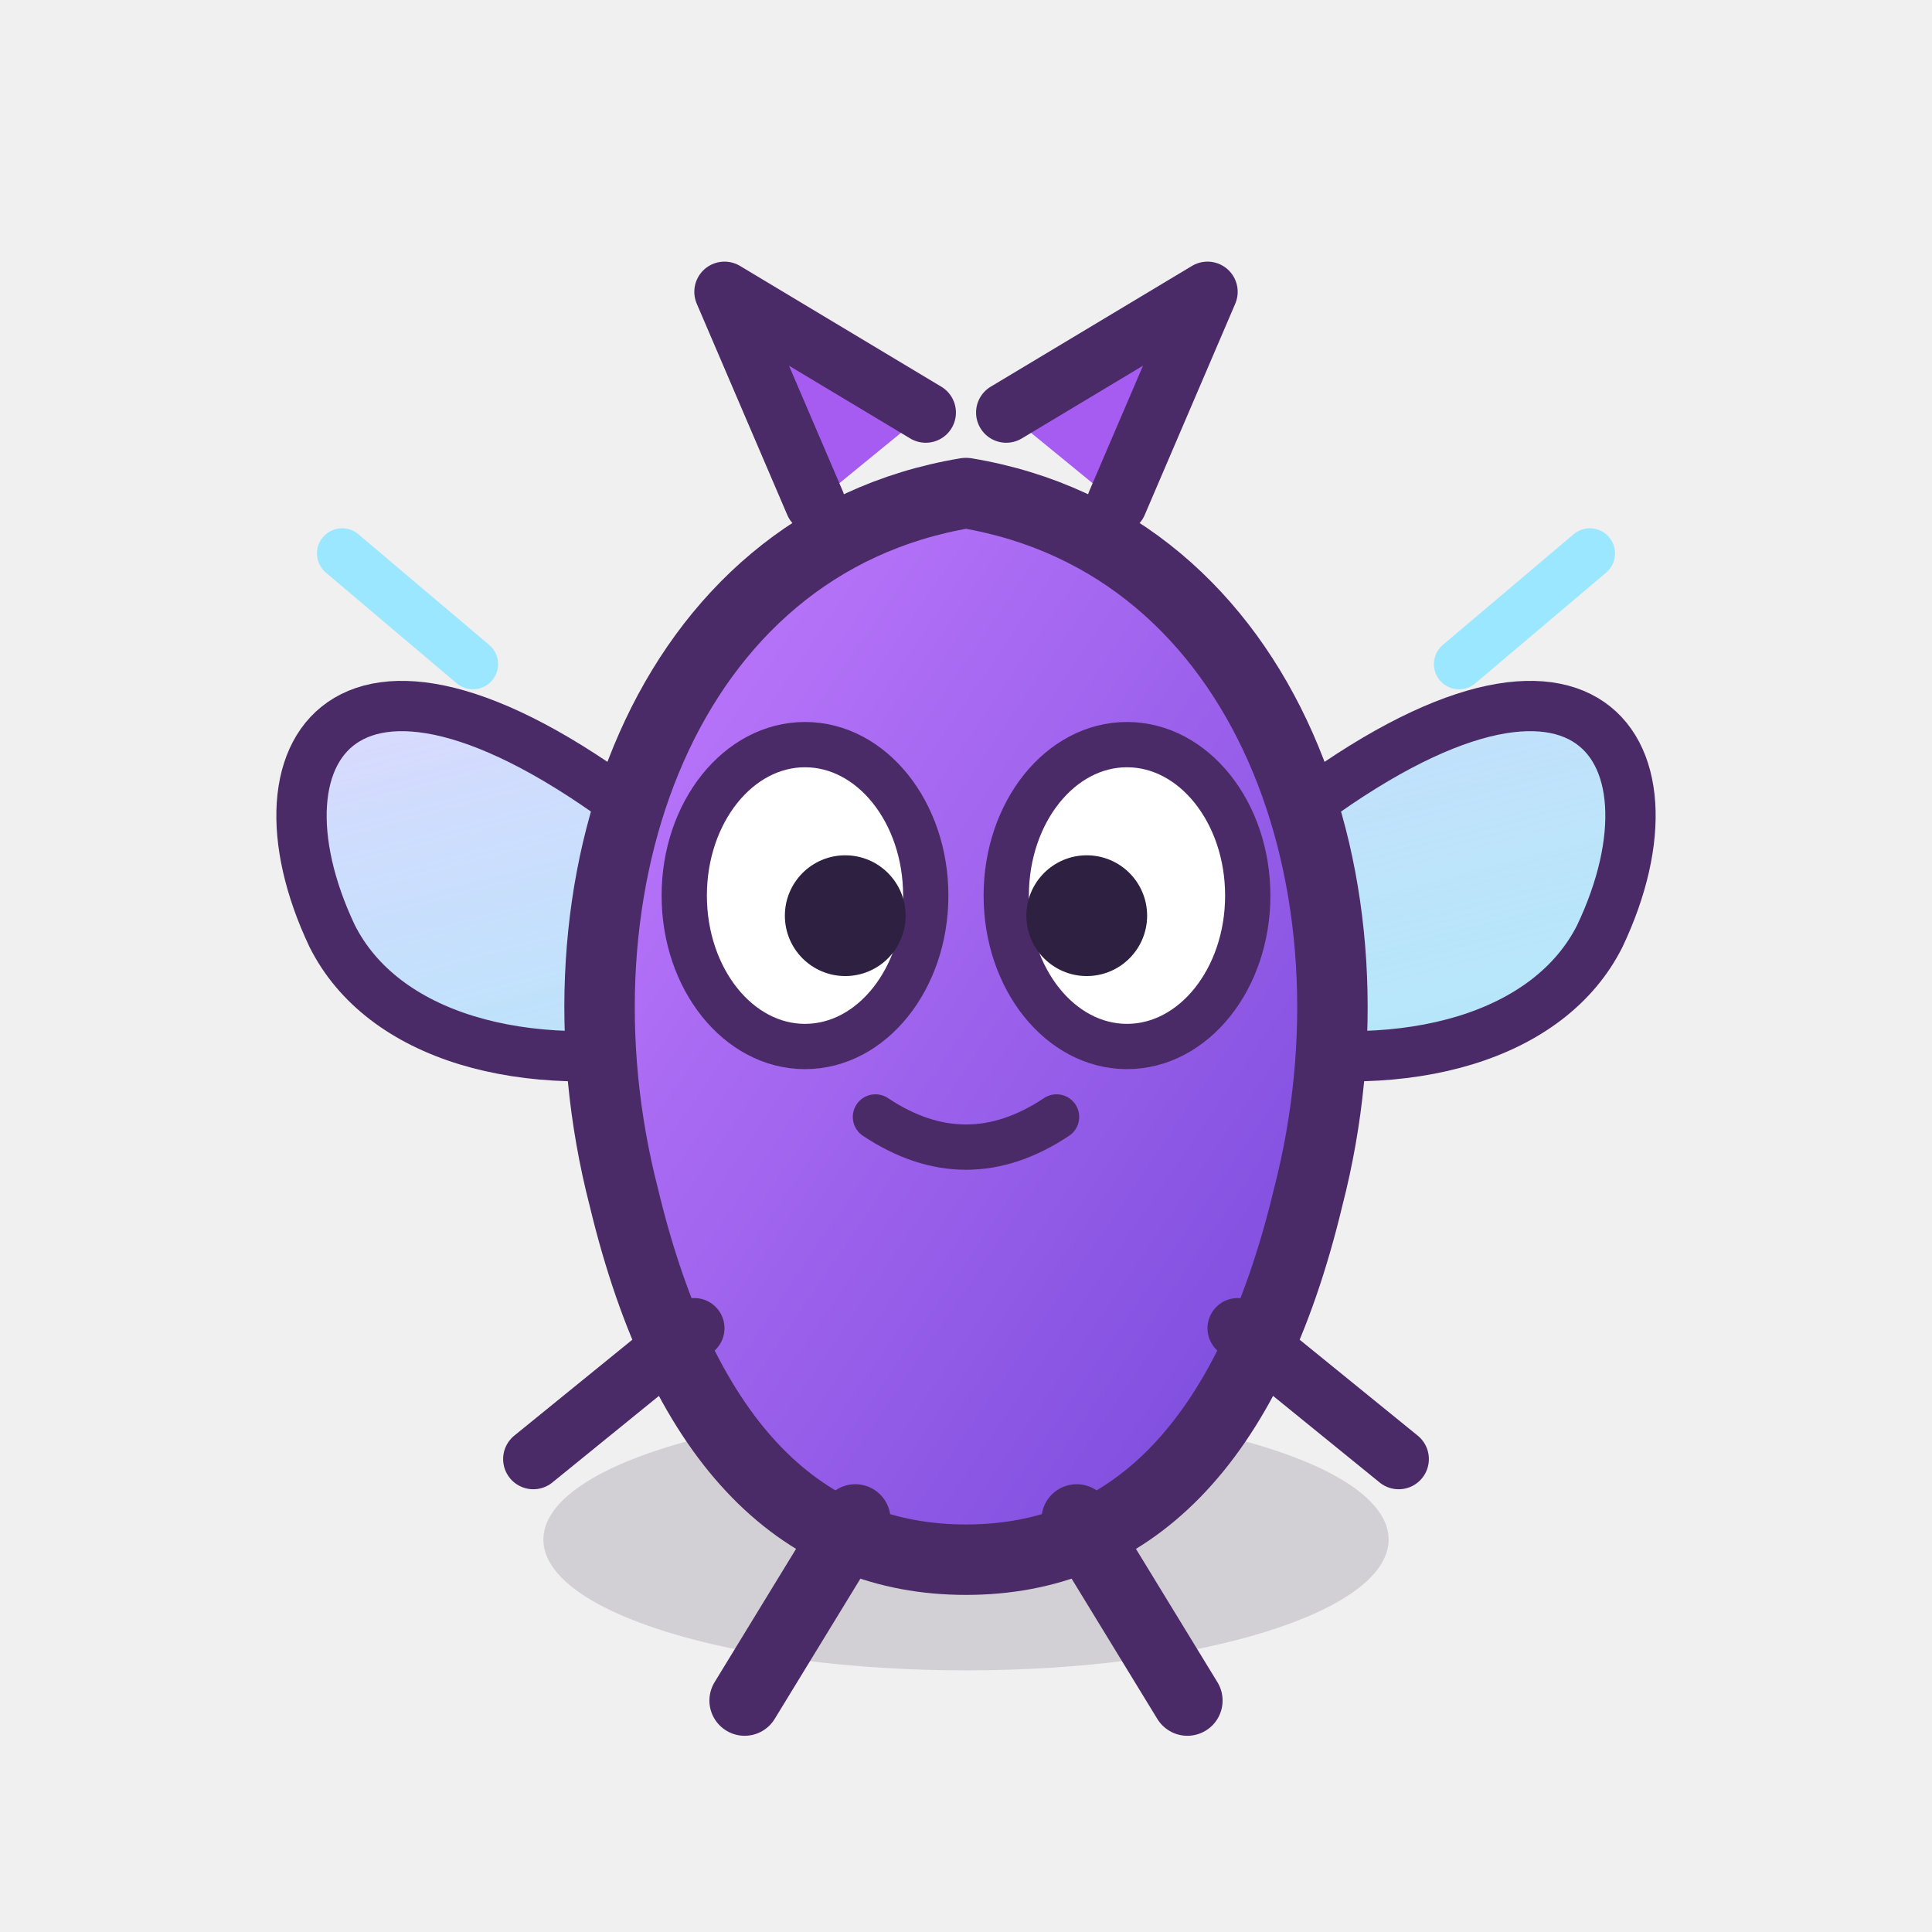
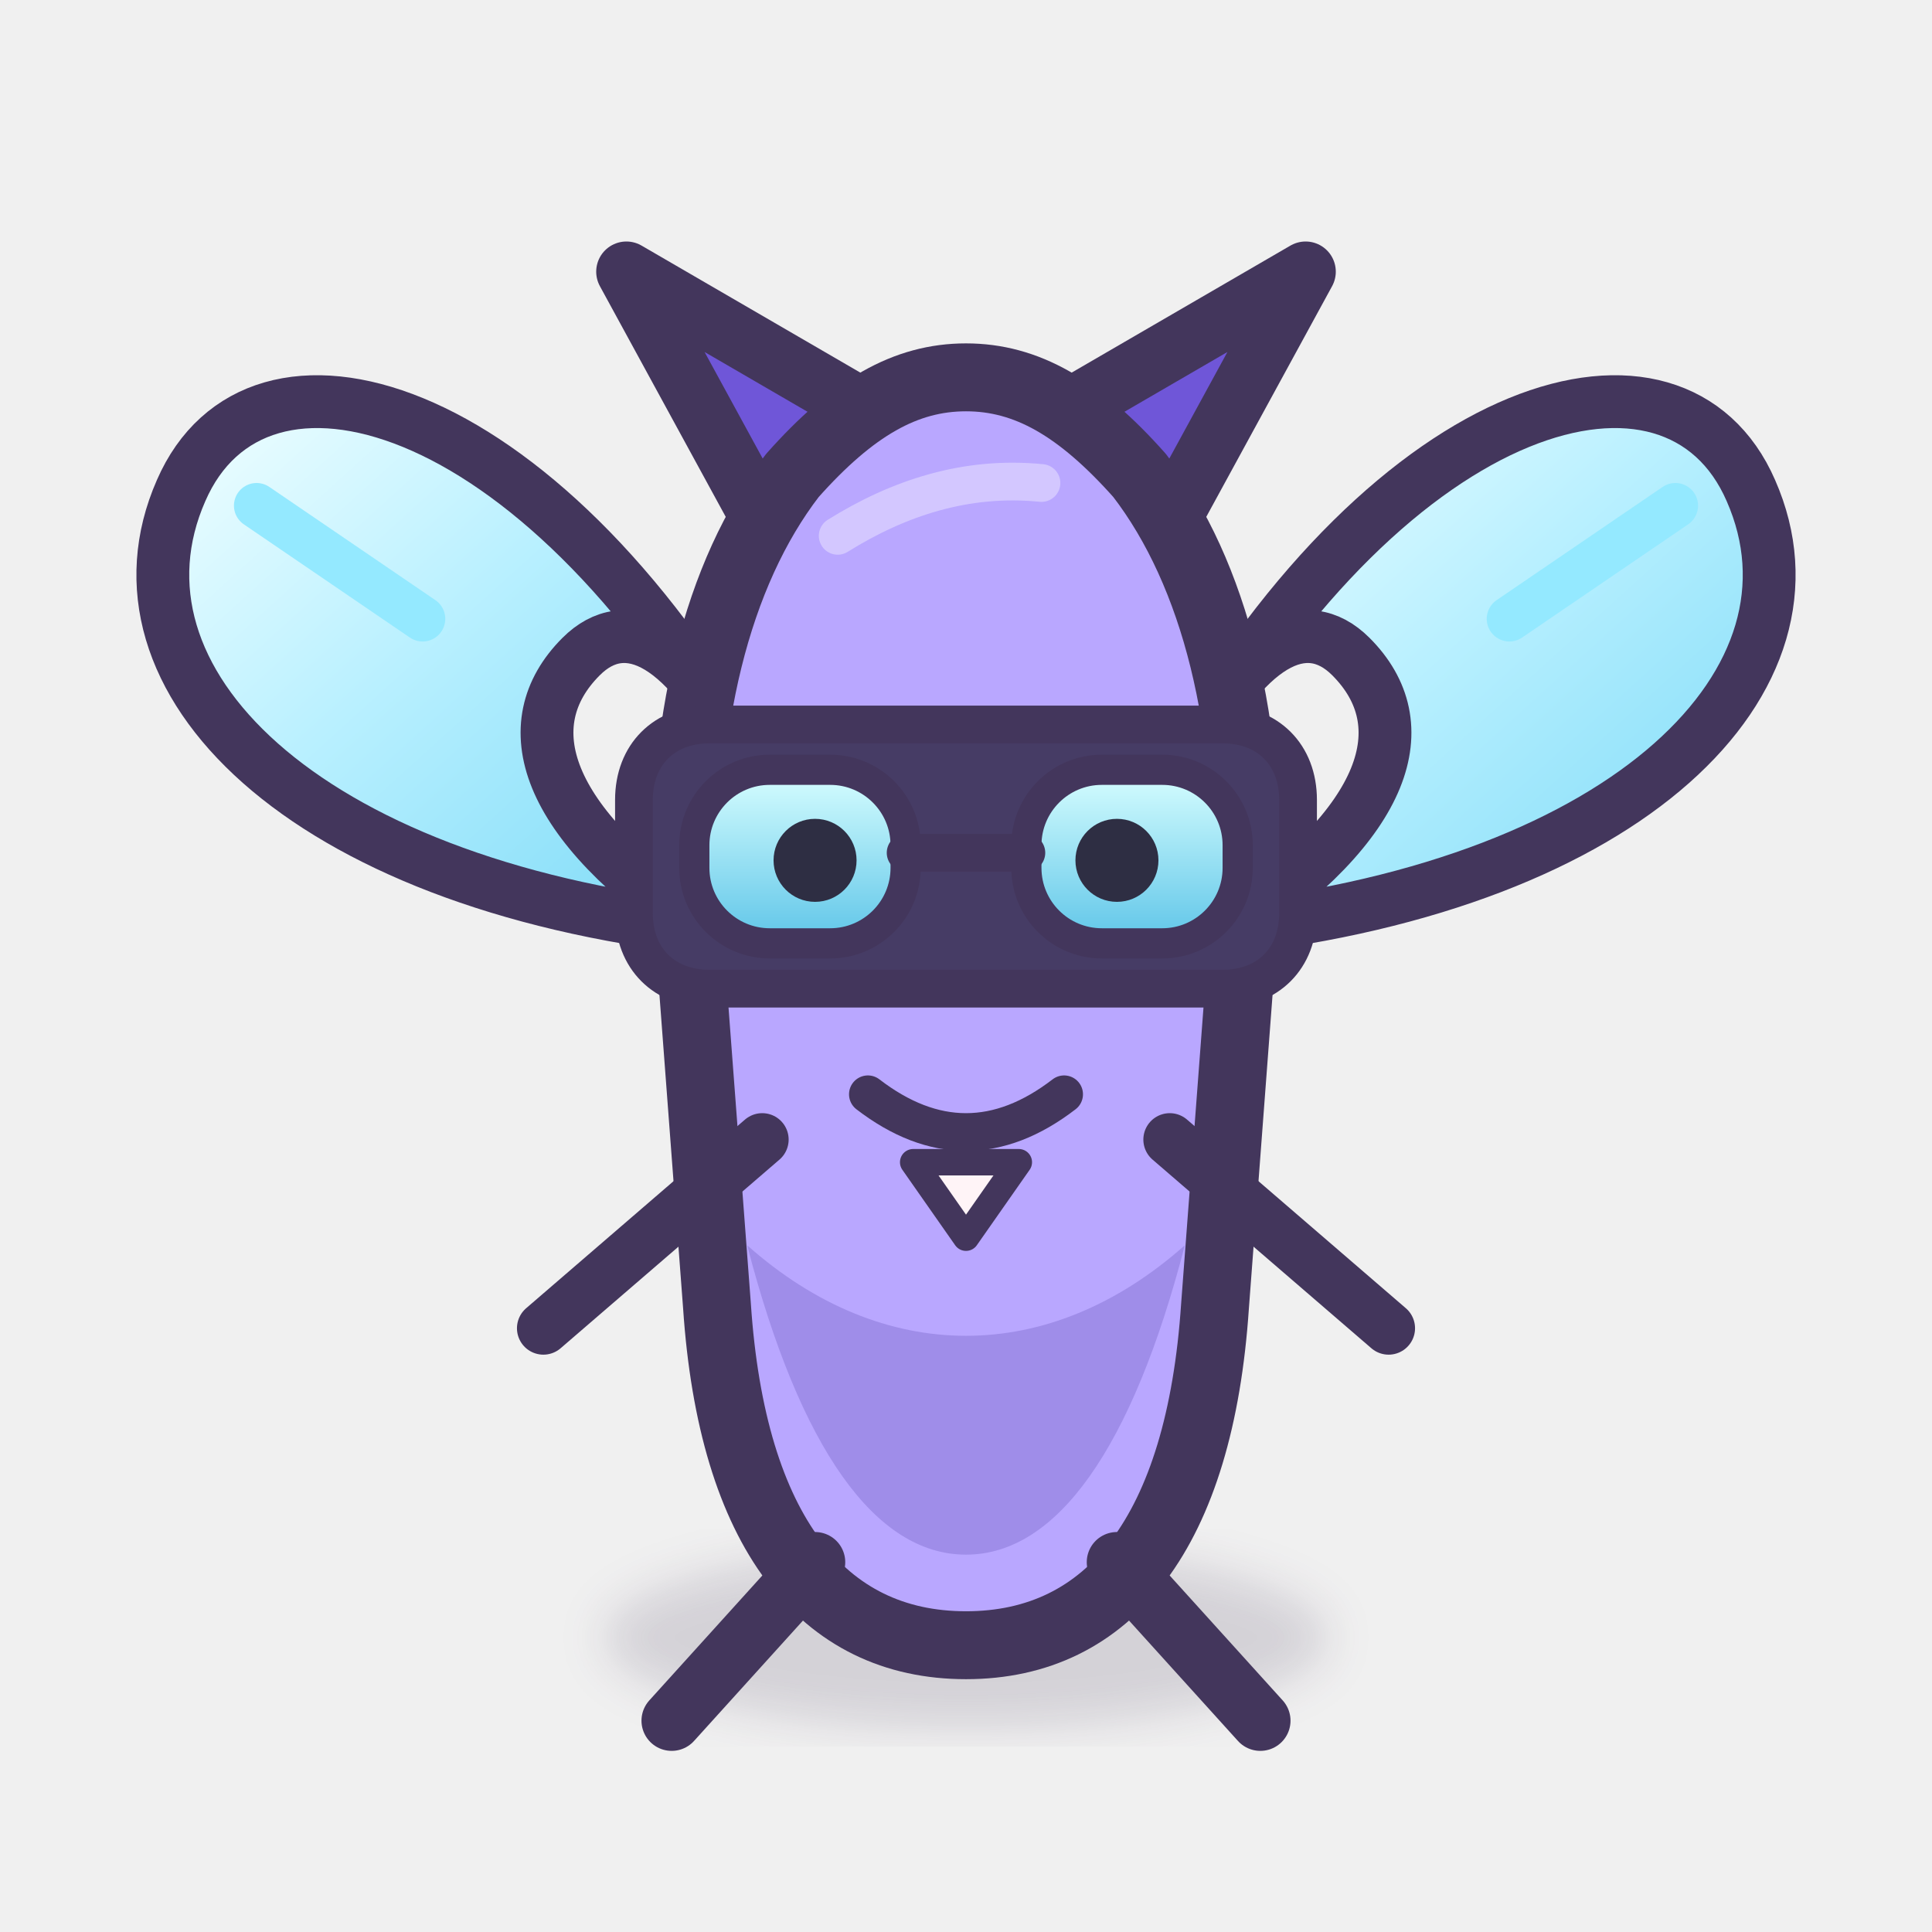
- <svg xmlns="http://www.w3.org/2000/svg" width="192" height="192" viewBox="0 0 192 192">
+ <svg xmlns="http://www.w3.org/2000/svg" width="256" height="256" viewBox="0 0 256 256">
  <defs>
-     <linearGradient id="body" x1="0" y1="0" x2="1" y2="1">
-       <stop stop-color="#c37cff" />
-       <stop offset="1" stop-color="#7547d9" />
+     <linearGradient id="body" x1="103" y1="55" x2="145" y2="212">
+       <stop stop-color="#B9A7FF" />
+       <stop offset=".55" stop-color="#7C62E8" />
+       <stop offset="1" stop-color="#4F3CB2" />
    </linearGradient>
    <linearGradient id="wing" x1="0" y1="0" x2="1" y2="1">
-       <stop stop-color="#dbd8ff" stop-opacity=".95" />
-       <stop offset="1" stop-color="#8be2ff" stop-opacity=".58" />
+       <stop stop-color="#F4FFFF" />
+       <stop offset=".45" stop-color="#B9F0FF" />
+       <stop offset="1" stop-color="#79D9F6" />
    </linearGradient>
+     <linearGradient id="glass" x1="0" y1="0" x2="0" y2="1">
+       <stop stop-color="#D7FEFF" />
+       <stop offset="1" stop-color="#5EC5E8" />
+     </linearGradient>
+     <filter id="shadow">
+       <feGaussianBlur stdDeviation="3" />
+     </filter>
  </defs>
-   <g stroke="#4b2b67" stroke-linecap="round" stroke-linejoin="round">
-     <ellipse cx="96" cy="153" rx="42" ry="13" fill="#3b2546" opacity=".16" stroke="none" />
-     <path d="M66 83C35 58 24 74 33 93c5 10 19 14 35 11M126 83c31-25 42-9 33 10-5 10-19 14-35 11" fill="url(#wing)" stroke-width="5" />
-     <path d="M62 119c-8-31 4-65 34-70 30 5 42 39 34 70-6 25-18 36-34 36s-28-11-34-36Z" fill="url(#body)" stroke-width="7" />
-     <path d="M81 50 72 29l20 12M111 50l9-21-20 12" fill="#a65cf0" stroke-width="6" />
-     <ellipse cx="80" cy="89" rx="12" ry="15" fill="#fff" stroke-width="4.5" />
-     <ellipse cx="112" cy="89" rx="12" ry="15" fill="#fff" stroke-width="4.5" />
-     <circle cx="84" cy="91" r="6" fill="#2d2040" stroke="none" />
-     <circle cx="108" cy="91" r="6" fill="#2d2040" stroke="none" />
-     <path d="M87 111q9 6 18 0" fill="none" stroke-width="4.5" />
-     <path d="M69 132 53 145M123 132l16 13" fill="none" stroke-width="6" />
-     <path d="M85 151 74 169M107 151l11 18" fill="none" stroke-width="7" />
-     <path d="M47 66 34 55M145 66l13-11" fill="none" stroke="#9be7ff" stroke-width="5" />
+   <ellipse cx="128" cy="217" rx="48" ry="12" fill="#36284C" opacity=".15" filter="url(#shadow)" />
+   <g stroke="#43365C" stroke-linecap="round" stroke-linejoin="round">
+     <path d="M99 101C71 52 34 42 24 65c-11 25 16 52 69 58-21-14-25-27-16-36 6-6 14-2 22 14Z" fill="url(#wing)" stroke-width="7" />
+     <path d="M157 101c28-49 65-59 75-36 11 25-16 52-69 58 21-14 25-27 16-36-6-6-14-2-22 14Z" fill="url(#wing)" stroke-width="7" />
+     <path d="M101 69 83 36l31 18M155 69l18-33-31 18" fill="#6F56D8" stroke-width="8" />
+     <path d="M105 63c8-9 15-13 23-13s15 4 23 13c10 13 15 33 14 57l-4 53c-2 30-14 45-33 45s-31-15-33-45l-4-53c-1-24 4-44 14-57Z" fill="url(#body)" stroke-width="9" />
+     <path d="M99 165c7 27 17 41 29 41s22-14 29-41c-9 8-19 12-29 12s-20-4-29-12Z" fill="#44319C" opacity=".22" stroke="none" />
+     <path d="M94 96h68c6 0 10 4 10 10v15c0 6-4 10-10 10H94c-6 0-10-4-10-10v-15c0-6 4-10 10-10Z" fill="#463C65" stroke-width="5" />
+     <rect x="92" y="102" width="28" height="23" rx="10" fill="url(#glass)" stroke-width="4" />
+     <rect x="136" y="102" width="28" height="23" rx="10" fill="url(#glass)" stroke-width="4" />
+     <path d="M120 113h16" fill="none" stroke-width="5" />
+     <circle cx="108" cy="114" r="5.5" fill="#2E2E43" stroke="none" />
+     <circle cx="148" cy="114" r="5.5" fill="#2E2E43" stroke="none" />
+     <path d="M115 145q13 10 26 0" fill="none" stroke-width="5" />
+     <path d="M121 154h14l-7 10Z" fill="#FFF4F7" stroke-width="3.5" />
+     <path d="M101 151 72 176M155 151l29 25" fill="none" stroke-width="7" />
+     <path d="M108 207 89 228M148 207l19 21" fill="none" stroke-width="8" />
+     <path d="M56 82 34 67M200 82l22-15" fill="none" stroke="#94E9FF" stroke-width="6" />
+     <path d="M111 71c8-5 17-8 27-7" fill="none" stroke="#D9D0FF" stroke-width="5" opacity=".8" />
  </g>
</svg>
